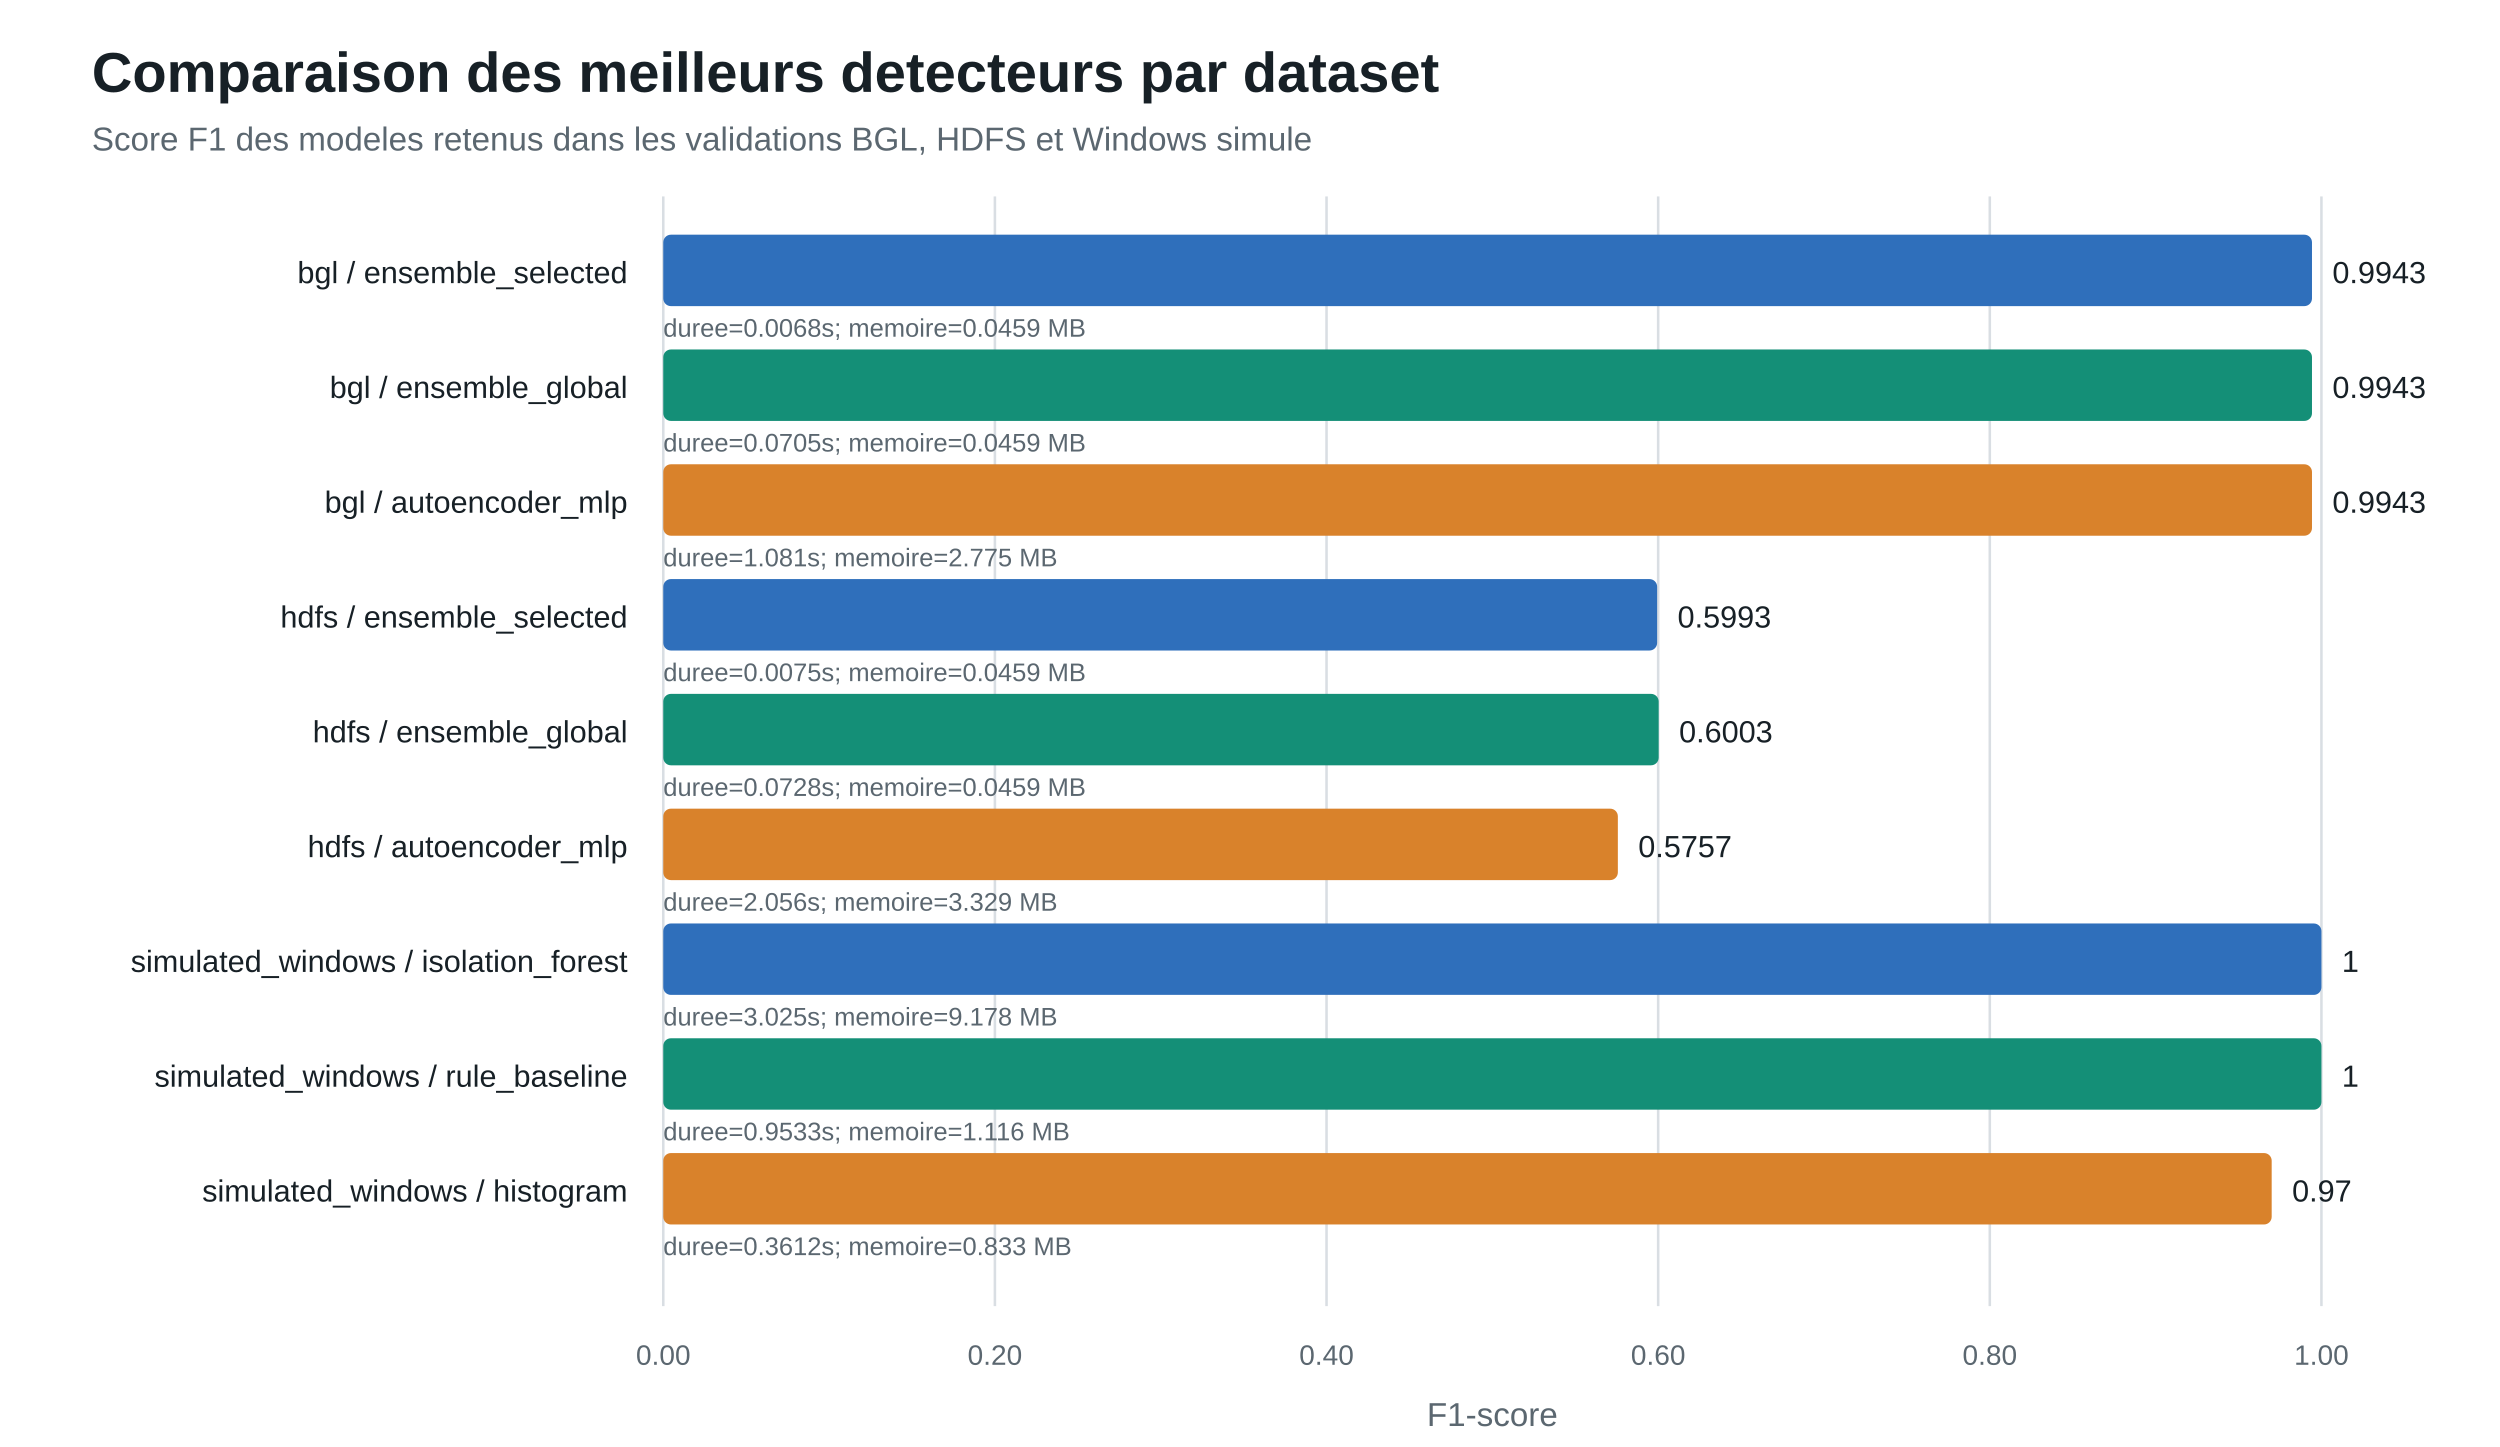
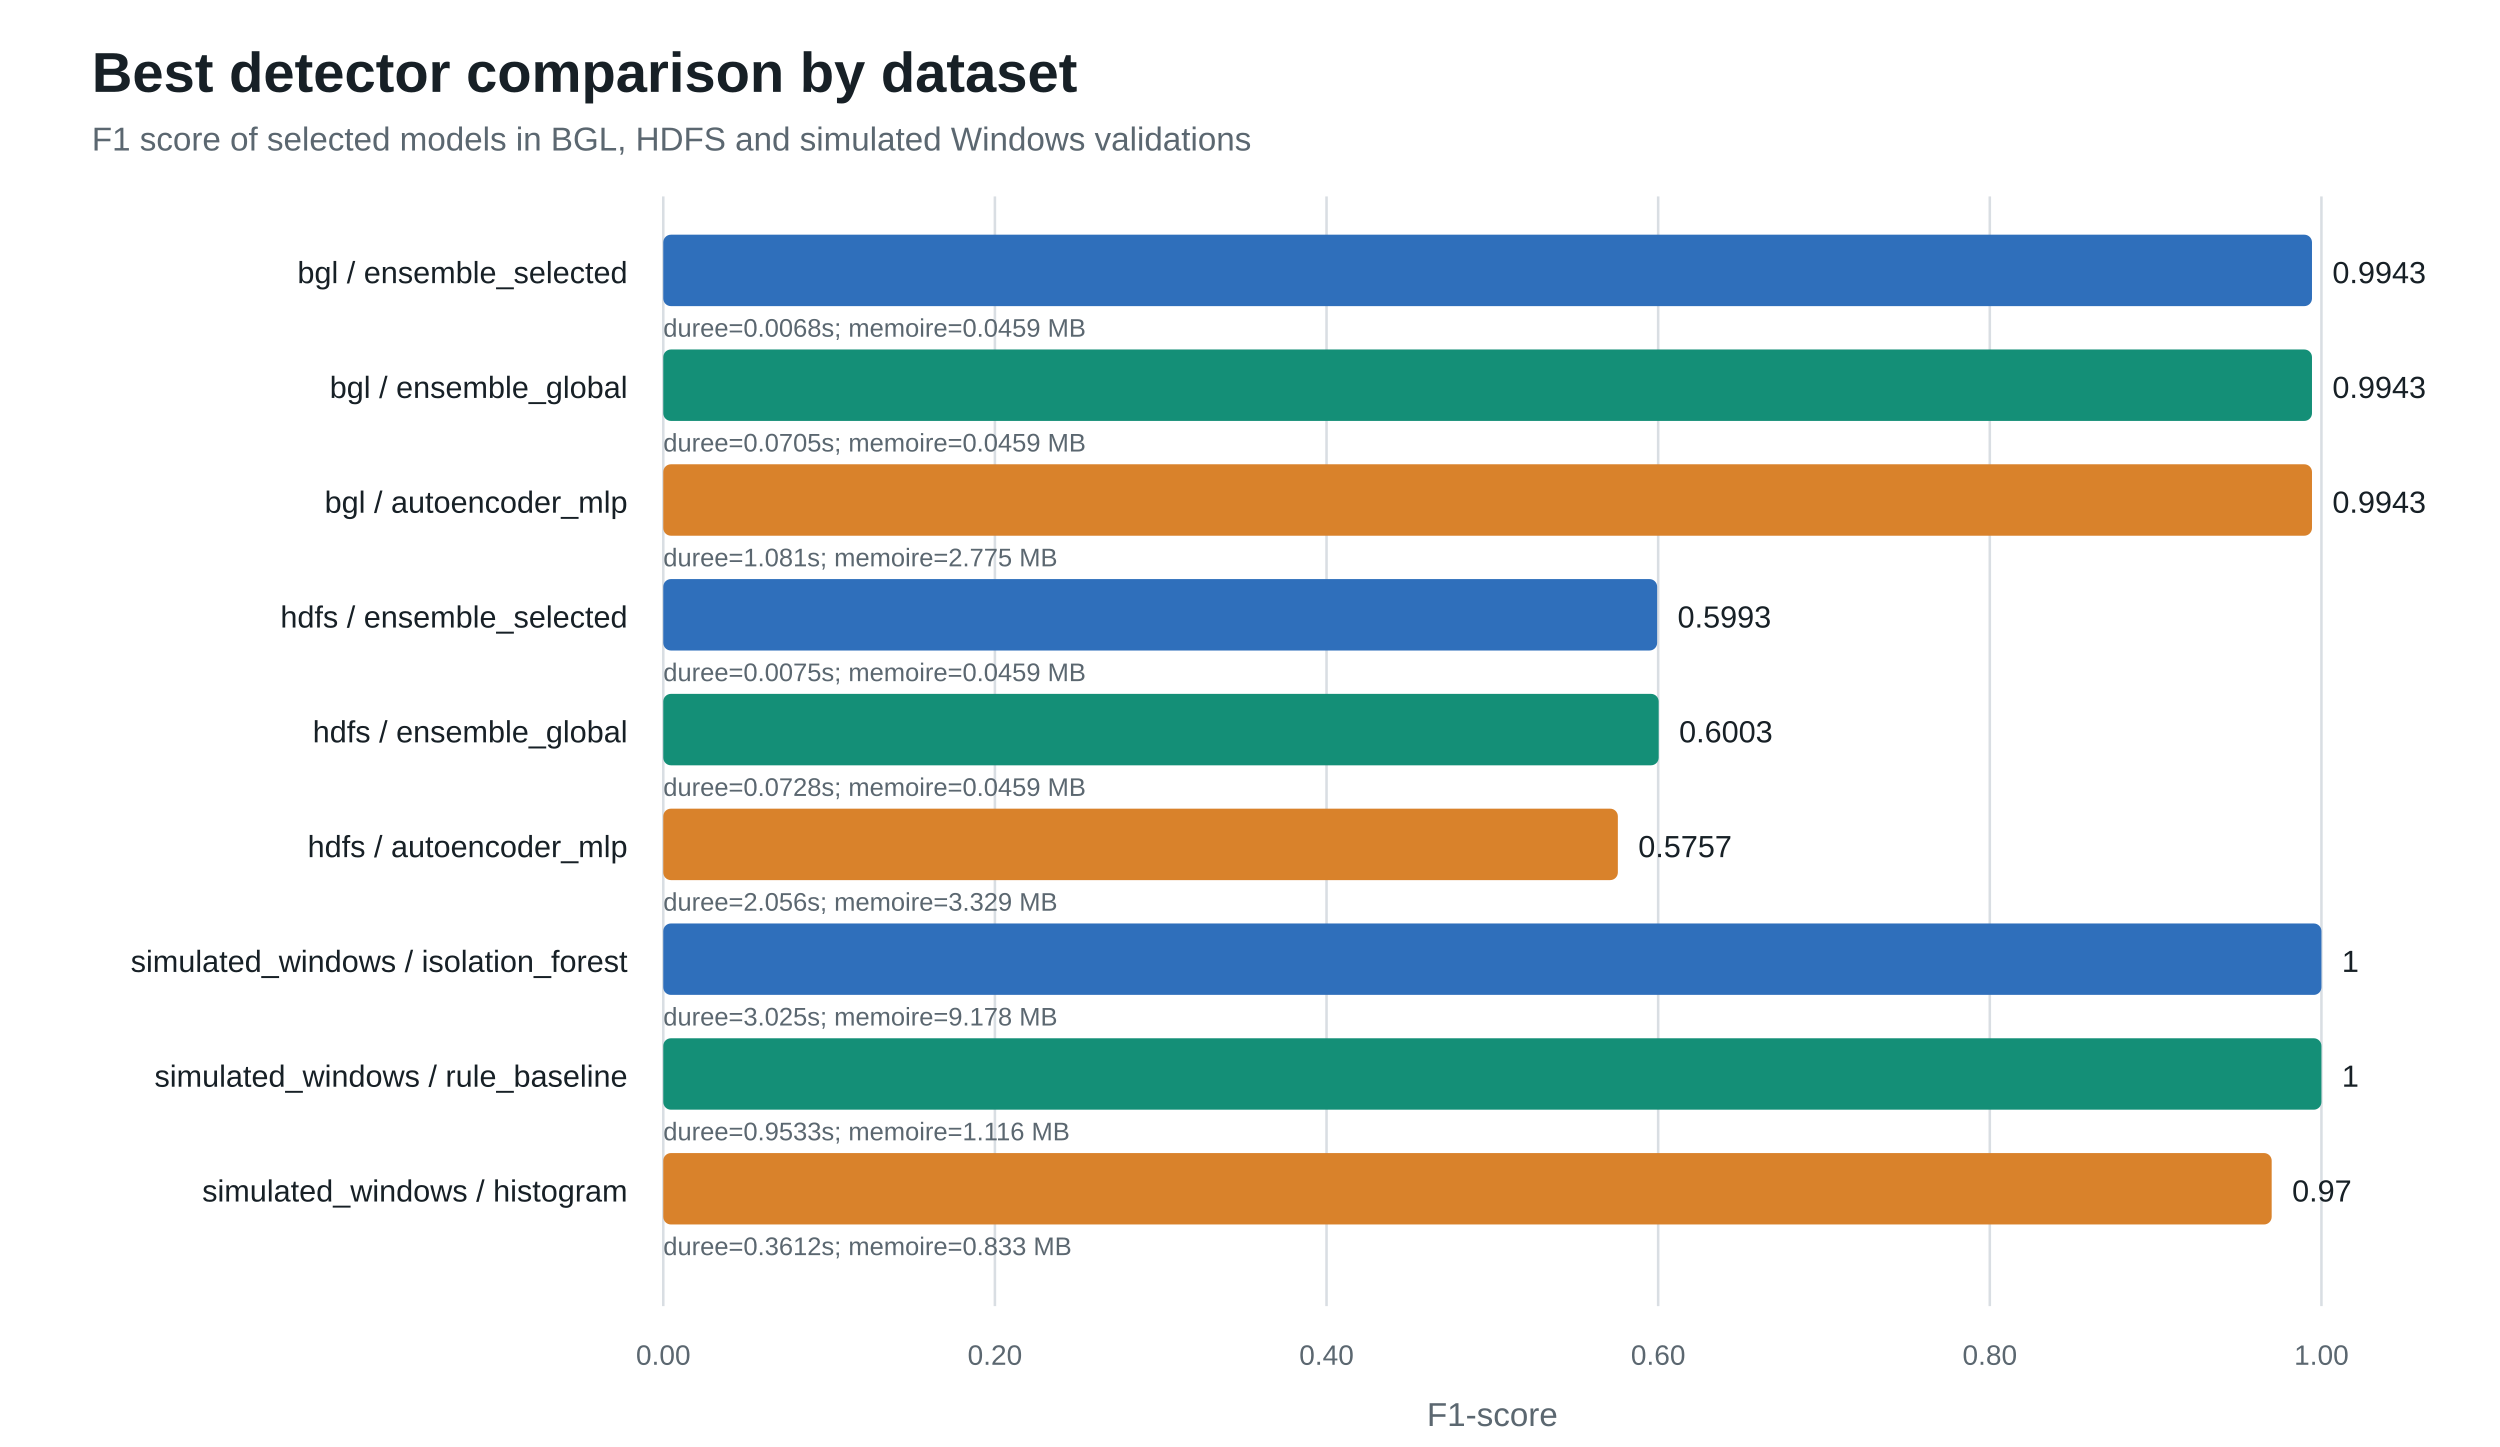
<svg xmlns="http://www.w3.org/2000/svg" width="980" height="567" viewBox="0 0 980 567" role="img">
  <style>
text{font-family:Arial,Helvetica,sans-serif;fill:#172026}
.title{font-size:22px;font-weight:700}
.subtitle{font-size:13px;fill:#5b6770}
.axis{font-size:11px;fill:#5b6770}
.label{font-size:12px}
.small{font-size:10px;fill:#5b6770}
</style>
-   <text x="36" y="36" class="title">Comparaison des meilleurs detecteurs par dataset</text>
-   <text x="36" y="59" class="subtitle">Score F1 des modeles retenus dans les validations BGL, HDFS et Windows simule</text>
+   <text x="36" y="36" class="title">Best detector comparison by dataset</text>
+   <text x="36" y="59" class="subtitle">F1 score of selected models in BGL, HDFS and simulated Windows validations</text>
  <line x1="260.0" y1="77" x2="260.0" y2="512" stroke="#d9dee3" stroke-width="1" />
  <text x="260.0" y="535" text-anchor="middle" class="axis">0.00</text>
  <line x1="390.0" y1="77" x2="390.0" y2="512" stroke="#d9dee3" stroke-width="1" />
  <text x="390.0" y="535" text-anchor="middle" class="axis">0.20</text>
  <line x1="520.0" y1="77" x2="520.0" y2="512" stroke="#d9dee3" stroke-width="1" />
  <text x="520.0" y="535" text-anchor="middle" class="axis">0.40</text>
  <line x1="650.0" y1="77" x2="650.0" y2="512" stroke="#d9dee3" stroke-width="1" />
  <text x="650.0" y="535" text-anchor="middle" class="axis">0.60</text>
  <line x1="780.0" y1="77" x2="780.0" y2="512" stroke="#d9dee3" stroke-width="1" />
  <text x="780.0" y="535" text-anchor="middle" class="axis">0.80</text>
  <line x1="910.0" y1="77" x2="910.0" y2="512" stroke="#d9dee3" stroke-width="1" />
  <text x="910.0" y="535" text-anchor="middle" class="axis">1.00</text>
  <text x="246" y="111" text-anchor="end" class="label">bgl / ensemble_selected</text>
  <rect x="260" y="92" width="646.3" height="28" rx="3" fill="#2f6fbb" />
  <text x="914.3" y="111" class="label">0.9943</text>
  <text x="260" y="132" class="small">duree=0.0068s; memoire=0.0459 MB</text>
  <text x="246" y="156" text-anchor="end" class="label">bgl / ensemble_global</text>
  <rect x="260" y="137" width="646.3" height="28" rx="3" fill="#148f77" />
  <text x="914.3" y="156" class="label">0.9943</text>
  <text x="260" y="177" class="small">duree=0.0705s; memoire=0.0459 MB</text>
  <text x="246" y="201" text-anchor="end" class="label">bgl / autoencoder_mlp</text>
  <rect x="260" y="182" width="646.3" height="28" rx="3" fill="#d9822b" />
  <text x="914.3" y="201" class="label">0.9943</text>
  <text x="260" y="222" class="small">duree=1.081s; memoire=2.775 MB</text>
  <text x="246" y="246" text-anchor="end" class="label">hdfs / ensemble_selected</text>
  <rect x="260" y="227" width="389.6" height="28" rx="3" fill="#2f6fbb" />
  <text x="657.6" y="246" class="label">0.5993</text>
  <text x="260" y="267" class="small">duree=0.0075s; memoire=0.0459 MB</text>
  <text x="246" y="291" text-anchor="end" class="label">hdfs / ensemble_global</text>
  <rect x="260" y="272" width="390.2" height="28" rx="3" fill="#148f77" />
  <text x="658.2" y="291" class="label">0.6003</text>
  <text x="260" y="312" class="small">duree=0.0728s; memoire=0.0459 MB</text>
  <text x="246" y="336" text-anchor="end" class="label">hdfs / autoencoder_mlp</text>
  <rect x="260" y="317" width="374.2" height="28" rx="3" fill="#d9822b" />
  <text x="642.2" y="336" class="label">0.5757</text>
  <text x="260" y="357" class="small">duree=2.056s; memoire=3.329 MB</text>
  <text x="246" y="381" text-anchor="end" class="label">simulated_windows / isolation_forest</text>
  <rect x="260" y="362" width="650.0" height="28" rx="3" fill="#2f6fbb" />
  <text x="918.0" y="381" class="label">1</text>
  <text x="260" y="402" class="small">duree=3.025s; memoire=9.178 MB</text>
  <text x="246" y="426" text-anchor="end" class="label">simulated_windows / rule_baseline</text>
  <rect x="260" y="407" width="650.0" height="28" rx="3" fill="#148f77" />
  <text x="918.0" y="426" class="label">1</text>
  <text x="260" y="447" class="small">duree=0.9533s; memoire=1.116 MB</text>
  <text x="246" y="471" text-anchor="end" class="label">simulated_windows / histogram</text>
  <rect x="260" y="452" width="630.5" height="28" rx="3" fill="#d9822b" />
  <text x="898.5" y="471" class="label">0.97</text>
  <text x="260" y="492" class="small">duree=0.3612s; memoire=0.833 MB</text>
  <text x="585.0" y="559" text-anchor="middle" class="subtitle">F1-score</text>
</svg>
